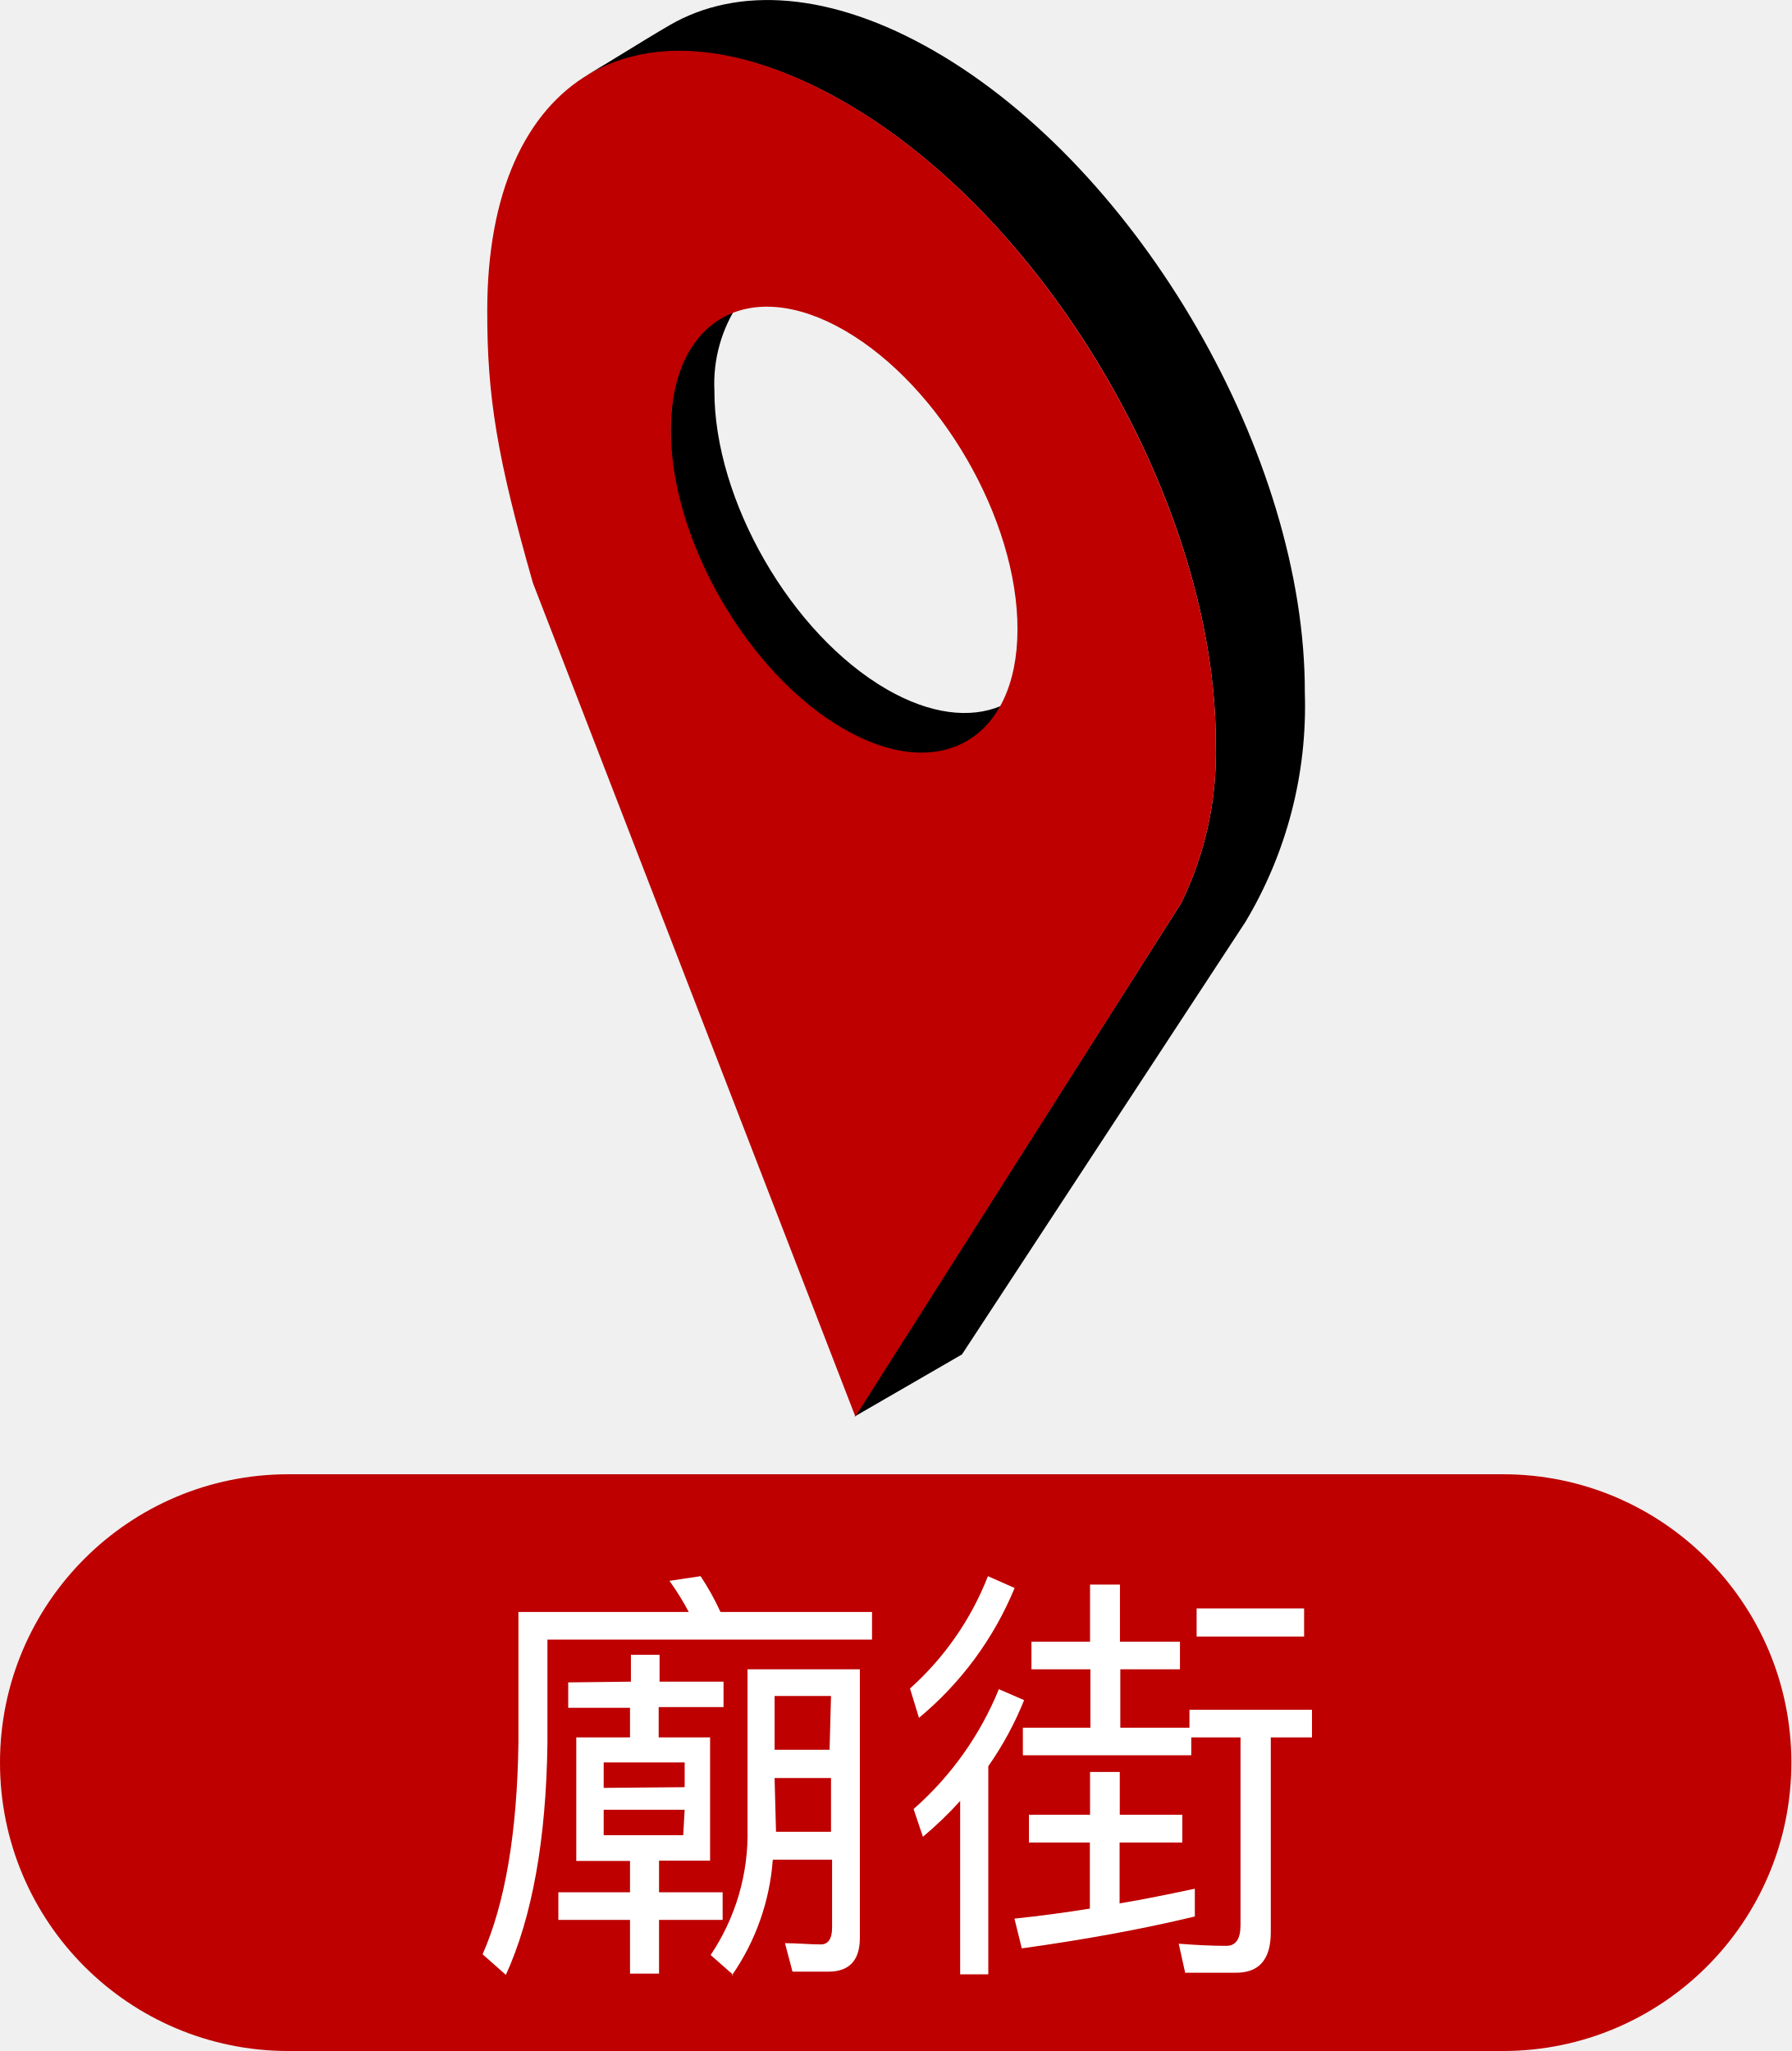
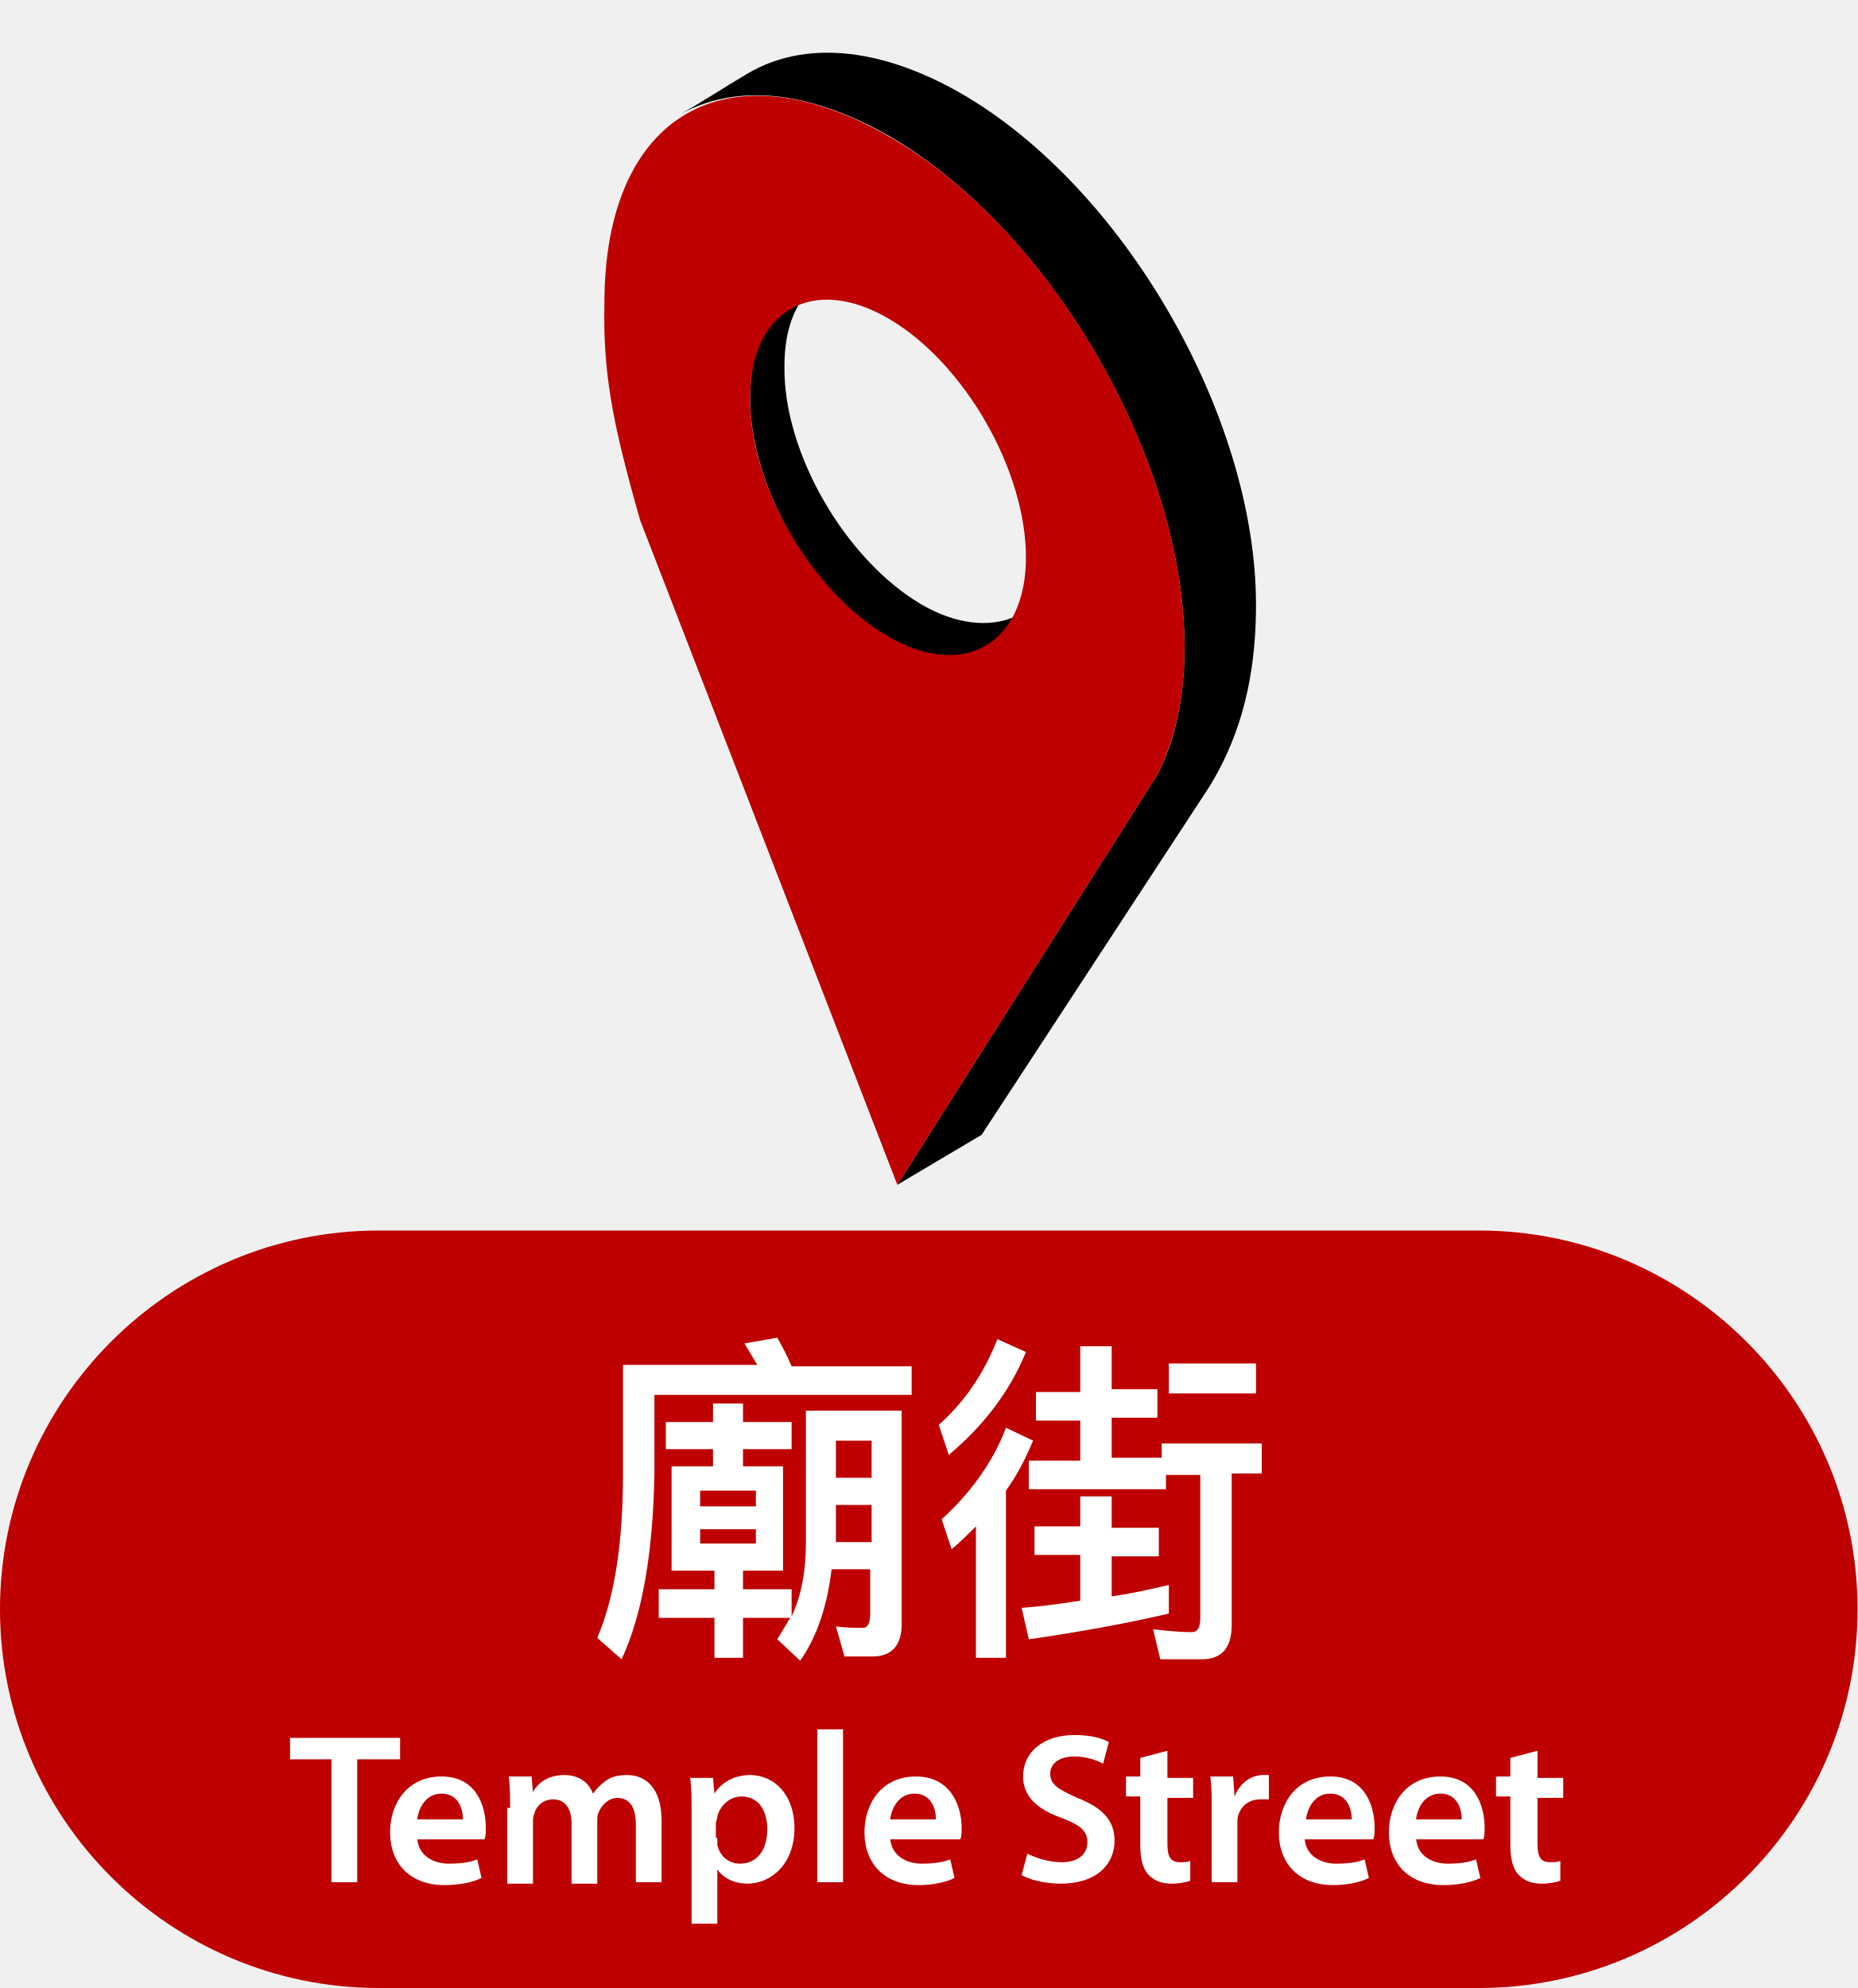
- <svg xmlns="http://www.w3.org/2000/svg" width="100" height="114.51" viewBox="0 0 100 114.51">
-   <g id="Layer_2" data-name="Layer 2">
-     <g id="Pointer">
-       <g>
-         <rect y="82.31" width="100" height="32.2" rx="16.1" style="fill: #be0000" />
-         <g>
-           <path d="M40.22,90h8.46v1.54H30.56v5.78c-.07,5.38-.85,9.71-2.32,12.94l-1.3-1.15c1.25-2.83,1.93-6.77,2-11.79V90h9.51a14.69,14.69,0,0,0-1.08-1.74L39.11,88A14.5,14.5,0,0,1,40.22,90Zm-5,3.89v-1.5h1.6v1.5h3.57v1.42H36.77V97h2.87v6.88H36.79v1.77h3.55v1.54H36.79v3H35.17v-3h-4v-1.54h4V103.9h-3V97h3V95.35H31.72V93.93Zm3,5.89V98.4H33.7v1.42Zm0,1.26H33.7v1.42h4.44Zm2.71,9.22-1.26-1.11a12.13,12.13,0,0,0,2.06-7.07V93.2H48v15c0,1.26-.6,1.88-1.76,1.88h-2l-.42-1.59c.7,0,1.36.07,2,.07.41,0,.63-.31.63-.94v-3.79H43.14A13,13,0,0,1,40.85,110.3Zm5.46-15.57H43.24v3h3.07Zm-3.07,7.58h3.07v-3H43.24Z" style="fill: #fff" />
-           <path d="M56.64,88.66a18.67,18.67,0,0,1-5.34,7.25l-.5-1.64A16.43,16.43,0,0,0,55.15,88Zm.53,6.26a18.31,18.31,0,0,1-2,3.69v11.62H53.6v-9.68a20.79,20.79,0,0,1-2.08,2L51,101a17.89,17.89,0,0,0,4.76-6.69Zm3.68,6.4V98.93h1.66v2.39H66v1.55h-3.5v3.4c1.43-.24,2.83-.53,4.2-.82V107c-3,.72-6.2,1.3-9.66,1.78l-.41-1.66c1.43-.15,2.83-.34,4.21-.56v-3.69H57.44v-1.55Zm0-9.66V88.47h1.67v3.19h3.35V93.2H62.54v3.26H66.4v-1h6.84V97h-2.3v10.89c0,1.5-.65,2.25-1.93,2.25H66.16l-.36-1.62c.91.07,1.81.12,2.65.12.54,0,.8-.38.8-1.16V97H66.5v1H57.1V96.46h3.77V93.2H57.58V91.66ZM72.8,89.8v1.57h-6V89.8Z" style="fill: #fff" />
-         </g>
-         <g>
-           <path d="M49.51,38.49c-5.34-3.08-9.65-10.56-9.63-16.7a8.06,8.06,0,0,1,1.36-4.86c-2.36.72-3.8,3.36-3.81,7.17,0,6.14,4.3,13.62,9.64,16.7,3.89,2.25,7.25,1.53,8.79-1.38C54.16,40.13,51.94,39.89,49.51,38.49Z" />
-           <path d="M47.19,5.73C41.42,2.4,36.38,2.09,32.61,4.28c1.58-.91,3.13-1.92,4.78-2.88,3.78-2.19,9-1.88,14.77,1.45C63.62,9.46,72.88,25.5,72.84,38.67a23.45,23.45,0,0,1-3.32,12.81L53.7,75.62l-6,3.47L65.94,50.42a19.06,19.06,0,0,0,1.93-8.87C67.91,28.39,58.65,12.35,47.19,5.73Z" />
-         </g>
-         <path d="M67.87,41.55a19.06,19.06,0,0,1-1.93,8.87L47.75,79.09l-18-46.54c-2-7-2.56-10.41-2.55-15.21,0-13.17,8.57-18.22,20-11.61S67.91,28.39,67.87,41.55Zm-20.78-.86c5.35,3.09,9.69.61,9.71-5.53s-4.3-13.62-9.65-16.71-9.68-.6-9.7,5.54,4.3,13.62,9.64,16.7h0" style="fill: #be0000" />
-       </g>
-     </g>
+ <svg xmlns="http://www.w3.org/2000/svg" version="1.1" id="Layer_1" x="0px" y="0px" width="130px" height="139.1px" viewBox="0 0 130 139.1" style="enable-background:new 0 0 130 139.1;" xml:space="preserve">
+   <path style="fill:#BE0000;" d="M103.5,139.1h-77C11.9,139.1,0,127.2,0,112.6v0C0,98,11.9,86.1,26.5,86.1h77  c14.6,0,26.5,11.9,26.5,26.5v0C130,127.2,118.1,139.1,103.5,139.1z" />
+   <g>
+     <path style="fill:#FFFFFF;" d="M55.4,95.6h8.4v2H45.8v5.5c-0.1,5.4-0.8,9.8-2.3,13l-1.7-1.5c1.2-2.8,1.8-6.6,1.8-11.5v-7.6H53   c-0.3-0.5-0.6-1-0.9-1.5l2.3-0.4C54.8,94.3,55.1,94.9,55.4,95.6z M49.9,99.5v-1.3H52v1.3h3.4v1.9H52v1.2h2.8v7.3h-2.8v1.3h3.4v1.9   c0.7-1.5,1-3.2,1-5.2v-9.2h6.7v15c0,1.4-0.7,2.2-2,2.2h-2l-0.6-2.1c0.7,0.1,1.3,0.1,1.9,0.1c0.3,0,0.5-0.3,0.5-1v-3.1h-2.7   c-0.3,2.5-1,4.7-2.2,6.4l-1.6-1.5c0.3-0.5,0.6-1,0.9-1.5h-3.3v2.8H50v-2.8h-3.9v-2H50v-1.3h-3v-7.3h2.9v-1.2h-3.3v-1.9H49.9z    M52.9,105.4v-1.1H49v1.1H52.9z M52.9,107H49v1h3.9V107z M61,100.8h-2.5v2.6H61V100.8z M58.5,107.9H61v-2.6h-2.5V107.9z" />
+     <path style="fill:#FFFFFF;" d="M71.8,94.6c-1.1,2.7-2.9,5.1-5.4,7.2l-0.7-2.1c1.9-1.7,3.2-3.7,4.1-6L71.8,94.6z M72.3,100.8   c-0.5,1.2-1.1,2.4-1.9,3.5V116h-2.1v-9.2c-0.6,0.6-1.1,1.1-1.7,1.6l-0.7-2.1c2-1.8,3.6-4,4.5-6.4L72.3,100.8z M75.6,106.9v-2.2h2.2   v2.2h3.3v2h-3.3v2.8c1.4-0.2,2.7-0.5,4-0.8v2c-3,0.7-6.3,1.3-9.8,1.8l-0.5-2.2c1.4-0.1,2.8-0.3,4.1-0.5v-3.2h-3.2v-2H75.6z    M75.6,97.2v-3h2.2v3H81v2h-3.2v2.8h3.5v-1h7v2.1h-2.1v10.6c0,1.6-0.7,2.4-2.1,2.4h-2.9l-0.5-2.1c0.9,0.1,1.8,0.2,2.7,0.2   c0.4,0,0.6-0.3,0.6-1v-10h-2.4v1H72v-2h3.6v-2.8h-3.1v-2H75.6z M87.9,95.4v2.1h-6.1v-2.1H87.9z" />
+     <path style="fill:#FFFFFF;" d="M23.2,123.1h-2.9v-1.5H28v1.5H25v8.6h-1.8V123.1z" />
+     <path style="fill:#FFFFFF;" d="M29.2,128.5c0,1.3,1.1,1.9,2.2,1.9c0.9,0,1.5-0.1,2-0.3l0.3,1.3c-0.6,0.3-1.5,0.5-2.6,0.5   c-2.4,0-3.8-1.5-3.8-3.7c0-2,1.2-3.9,3.6-3.9c2.4,0,3.1,2,3.1,3.6c0,0.3,0,0.6-0.1,0.8H29.2z M32.4,127.3c0-0.7-0.3-1.8-1.5-1.8   c-1.1,0-1.6,1-1.7,1.8H32.4z" />
+     <path style="fill:#FFFFFF;" d="M35.7,126.5c0-0.8,0-1.5-0.1-2.2h1.6l0.1,1.1h0c0.3-0.6,1-1.2,2.2-1.2c1,0,1.7,0.5,2,1.3h0   c0.3-0.4,0.6-0.7,0.9-0.9c0.4-0.3,0.9-0.4,1.5-0.4c1.2,0,2.4,0.8,2.4,3.2v4.3h-1.8v-4c0-1.2-0.4-1.9-1.3-1.9c-0.6,0-1.1,0.5-1.3,1   c-0.1,0.2-0.1,0.4-0.1,0.6v4.4h-1.8v-4.2c0-1-0.4-1.7-1.3-1.7c-0.7,0-1.2,0.5-1.3,1c-0.1,0.2-0.1,0.4-0.1,0.6v4.3h-1.8V126.5z" />
+     <path style="fill:#FFFFFF;" d="M48.4,126.8c0-1,0-1.7-0.1-2.4h1.6l0.1,1.1h0c0.5-0.8,1.4-1.3,2.5-1.3c1.7,0,3.1,1.4,3.1,3.7   c0,2.6-1.7,3.9-3.3,3.9c-0.9,0-1.7-0.4-2.1-1h0v3.8h-1.8V126.8z M50.2,128.6c0,0.2,0,0.3,0,0.5c0.2,0.8,0.8,1.3,1.6,1.3   c1.2,0,1.9-1,1.9-2.4c0-1.3-0.6-2.3-1.8-2.3c-0.8,0-1.5,0.6-1.7,1.4c0,0.2-0.1,0.3-0.1,0.5V128.6z" />
+     <path style="fill:#FFFFFF;" d="M57.1,121H59v10.7h-1.8V121z" />
+     <path style="fill:#FFFFFF;" d="M62.3,128.5c0,1.3,1.1,1.9,2.2,1.9c0.9,0,1.5-0.1,2-0.3l0.3,1.3c-0.6,0.3-1.5,0.5-2.5,0.5   c-2.4,0-3.8-1.5-3.8-3.7c0-2,1.2-3.9,3.6-3.9c2.4,0,3.2,2,3.2,3.6c0,0.3,0,0.6-0.1,0.8H62.3z M65.5,127.3c0-0.7-0.3-1.8-1.5-1.8   c-1.1,0-1.6,1-1.7,1.8H65.5z" />
+     <path style="fill:#FFFFFF;" d="M71.9,129.7c0.6,0.3,1.5,0.6,2.4,0.6c1.2,0,1.8-0.6,1.8-1.4c0-0.8-0.5-1.2-1.8-1.7   c-1.7-0.6-2.7-1.5-2.7-2.9c0-1.7,1.4-2.9,3.6-2.9c1.1,0,1.9,0.2,2.4,0.5l-0.4,1.5c-0.4-0.2-1.1-0.5-2-0.5c-1.2,0-1.7,0.6-1.7,1.2   c0,0.8,0.6,1.1,1.9,1.7c1.8,0.7,2.6,1.6,2.6,3c0,1.6-1.2,3-3.8,3c-1.1,0-2.2-0.3-2.7-0.6L71.9,129.7z" />
+     <path style="fill:#FFFFFF;" d="M81.7,122.5v1.9h1.8v1.4h-1.8v3.2c0,0.9,0.2,1.3,0.9,1.3c0.3,0,0.5,0,0.7-0.1l0,1.4   c-0.3,0.1-0.8,0.2-1.3,0.2c-0.7,0-1.2-0.2-1.6-0.6c-0.4-0.4-0.6-1.1-0.6-2.1v-3.4h-1v-1.4h1V123L81.7,122.5z" />
+     <path style="fill:#FFFFFF;" d="M84.8,126.7c0-1,0-1.7-0.1-2.4h1.6l0.1,1.4h0c0.4-1,1.2-1.5,2-1.5c0.2,0,0.3,0,0.4,0v1.7   c-0.2,0-0.3,0-0.6,0c-0.9,0-1.5,0.6-1.6,1.4c0,0.2,0,0.4,0,0.6v3.8h-1.8V126.7z" />
+     <path style="fill:#FFFFFF;" d="M91.3,128.5c0,1.3,1.1,1.9,2.2,1.9c0.9,0,1.5-0.1,2-0.3l0.3,1.3c-0.6,0.3-1.5,0.5-2.5,0.5   c-2.4,0-3.8-1.5-3.8-3.7c0-2,1.2-3.9,3.6-3.9c2.4,0,3.1,2,3.1,3.6c0,0.3,0,0.6-0.1,0.8H91.3z M94.6,127.3c0-0.7-0.3-1.8-1.5-1.8   c-1.1,0-1.6,1-1.7,1.8H94.6z" />
+     <path style="fill:#FFFFFF;" d="M99.1,128.5c0,1.3,1.1,1.9,2.2,1.9c0.9,0,1.5-0.1,2-0.3l0.3,1.3c-0.6,0.3-1.5,0.5-2.6,0.5   c-2.4,0-3.8-1.5-3.8-3.7c0-2,1.2-3.9,3.6-3.9c2.4,0,3.1,2,3.1,3.6c0,0.3,0,0.6-0.1,0.8H99.1z M102.3,127.3c0-0.7-0.3-1.8-1.5-1.8   c-1.1,0-1.6,1-1.7,1.8H102.3z" />
+     <path style="fill:#FFFFFF;" d="M107.6,122.5v1.9h1.8v1.4h-1.8v3.2c0,0.9,0.2,1.3,0.9,1.3c0.3,0,0.5,0,0.7-0.1l0,1.4   c-0.3,0.1-0.8,0.2-1.3,0.2c-0.7,0-1.2-0.2-1.6-0.6c-0.4-0.4-0.6-1.1-0.6-2.1v-3.4h-1v-1.4h1V123L107.6,122.5z" />
  </g>
+   <g>
+     <path d="M64.5,42.3c-5.3-3.1-9.7-10.6-9.6-16.7c0-2.1,0.5-3.7,1.4-4.9c-2.4,0.7-3.8,3.4-3.8,7.2c0,6.1,4.3,13.6,9.6,16.7   c3.9,2.2,7.2,1.5,8.8-1.4C69.2,43.9,66.9,43.7,64.5,42.3z" />
+     <path d="M62.2,9.5c-5.8-3.3-10.8-3.6-14.6-1.5c1.6-0.9,3.1-1.9,4.8-2.9c3.8-2.2,9-1.9,14.8,1.4c11.5,6.6,20.7,22.7,20.7,35.8   c0,3.6-0.5,8.3-3.3,12.8L68.7,79.4l-5.9,3.5l18.2-28.7c1.2-2.3,1.9-5.3,1.9-8.9C82.9,32.2,73.6,16.1,62.2,9.5z" />
+   </g>
+   <path style="fill:#BE0000;" d="M82.9,45.3c0,3.6-0.7,6.5-1.9,8.9L62.8,82.9l-18-46.5c-2-7-2.6-10.4-2.5-15.2  c0-13.2,8.6-18.2,20-11.6C73.6,16.1,82.9,32.2,82.9,45.3z M62.1,44.5c5.3,3.1,9.7,0.6,9.7-5.5c0-6.1-4.3-13.6-9.6-16.7  c-5.3-3.1-9.7-0.6-9.7,5.5C52.4,33.9,56.8,41.4,62.1,44.5L62.1,44.5" />
</svg>
